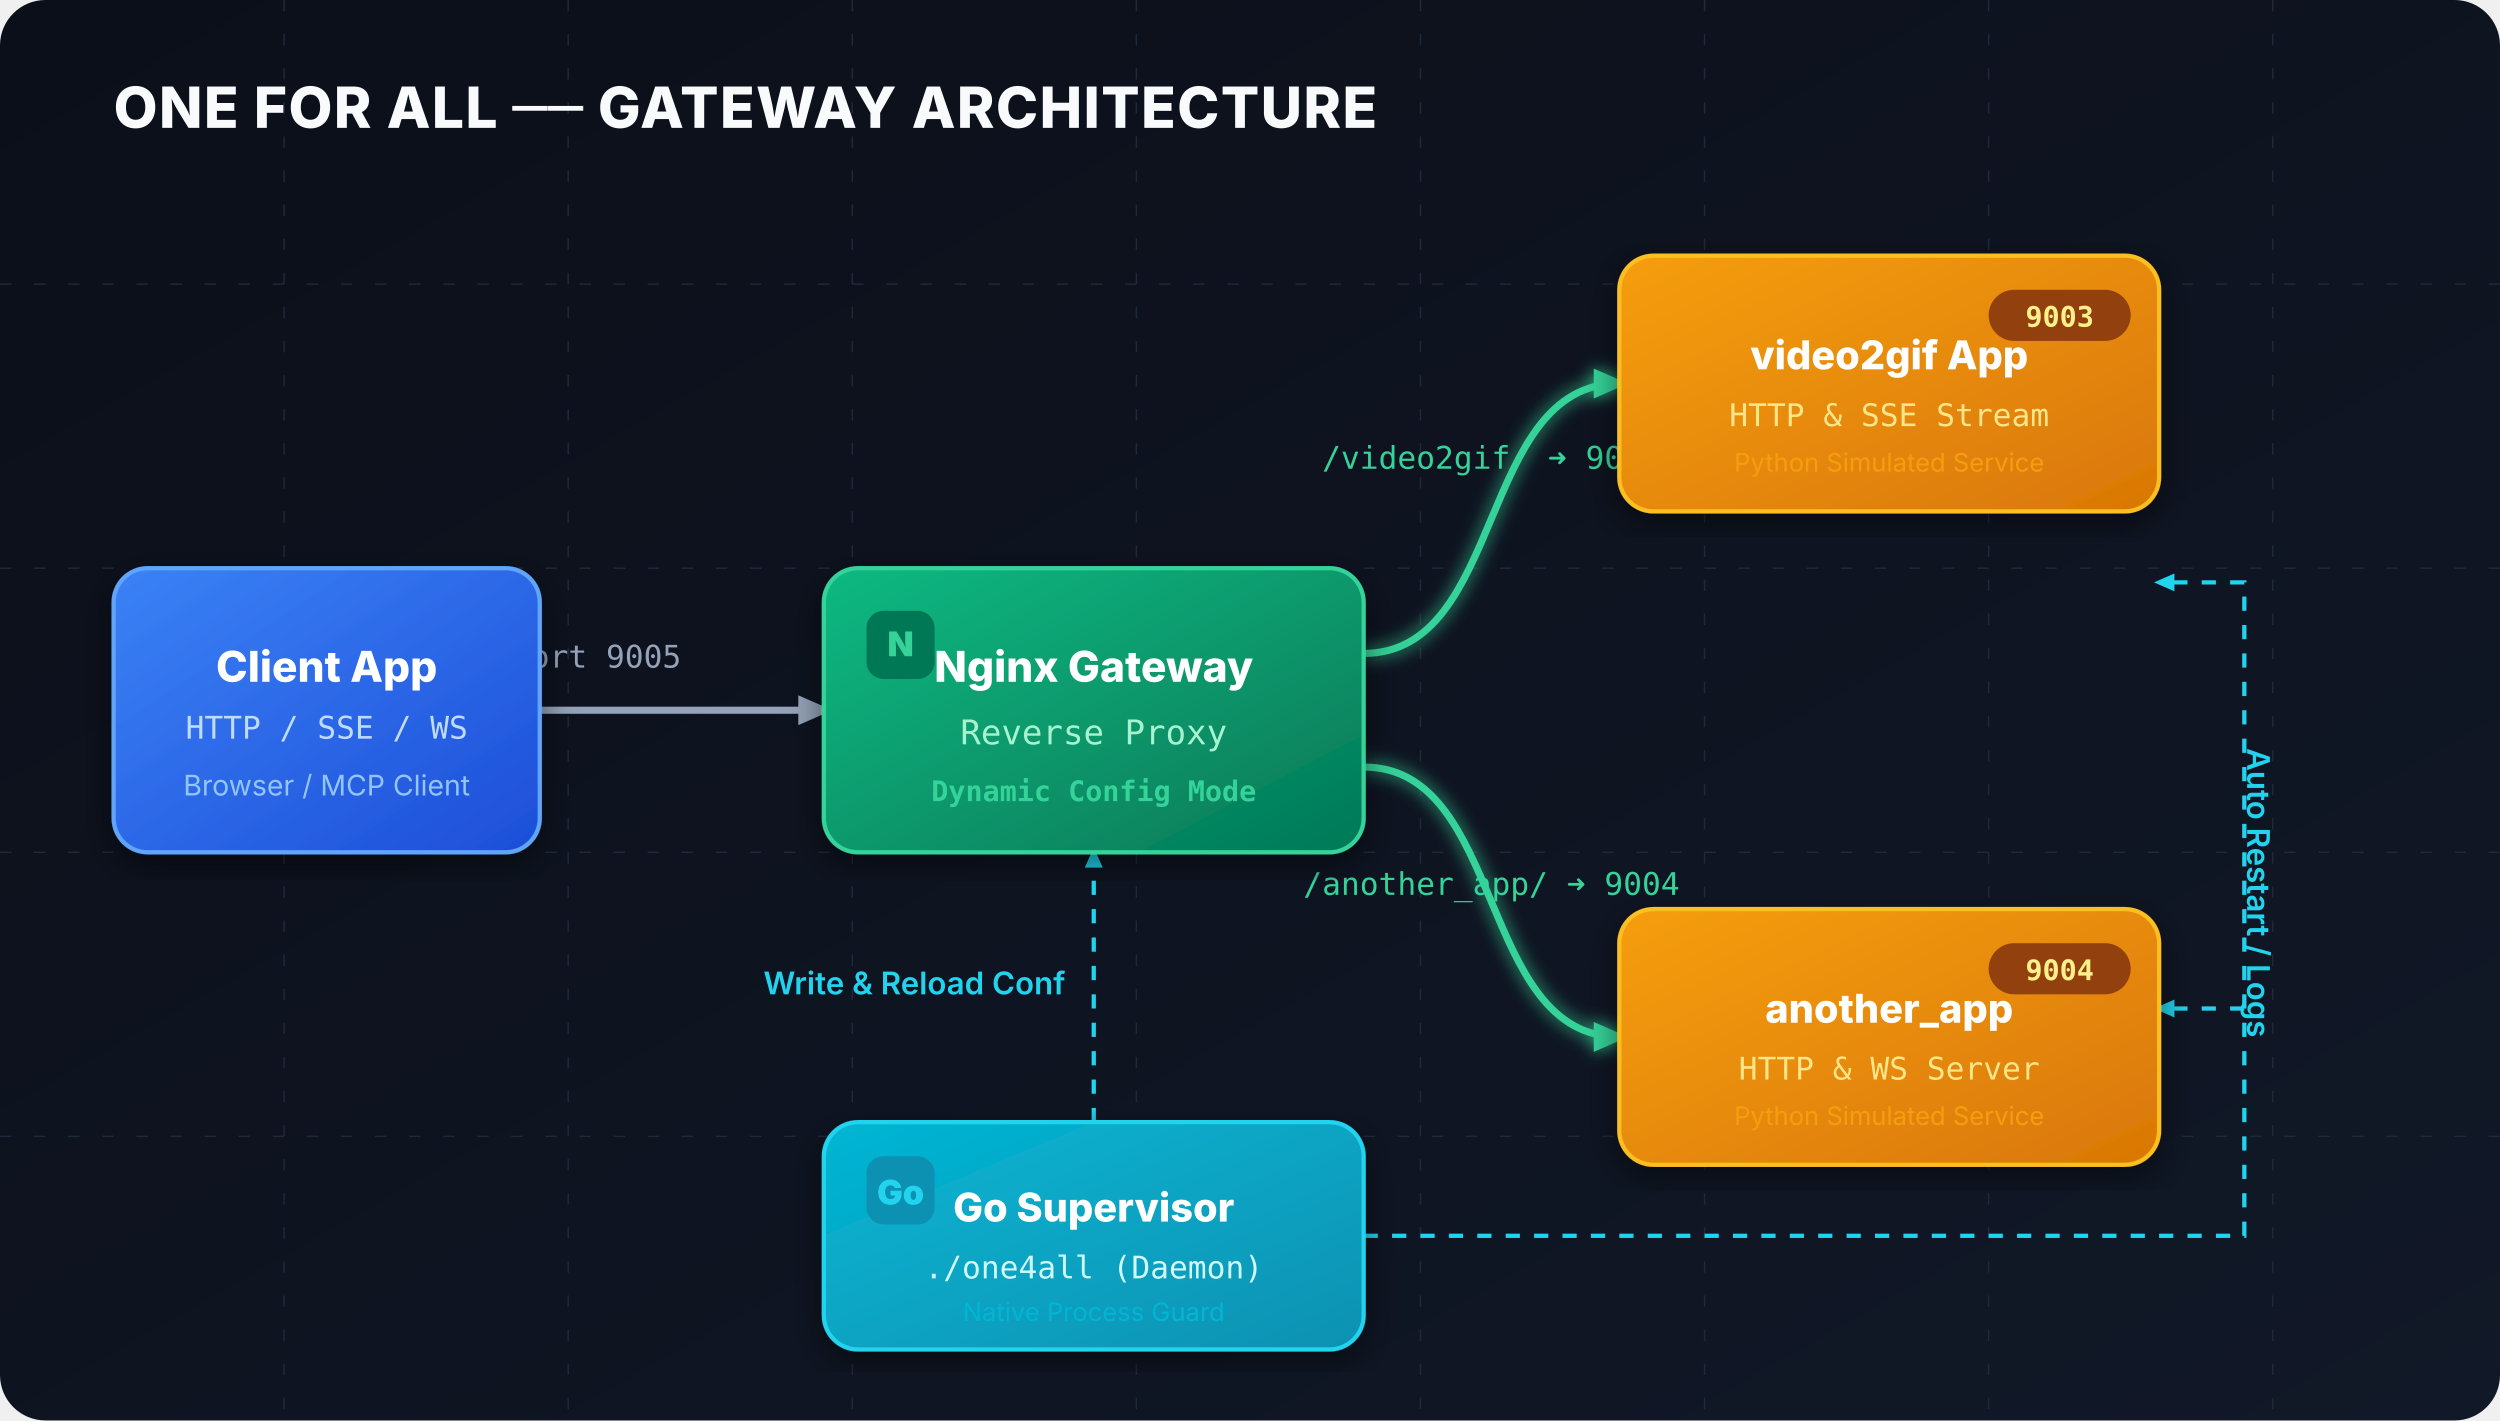
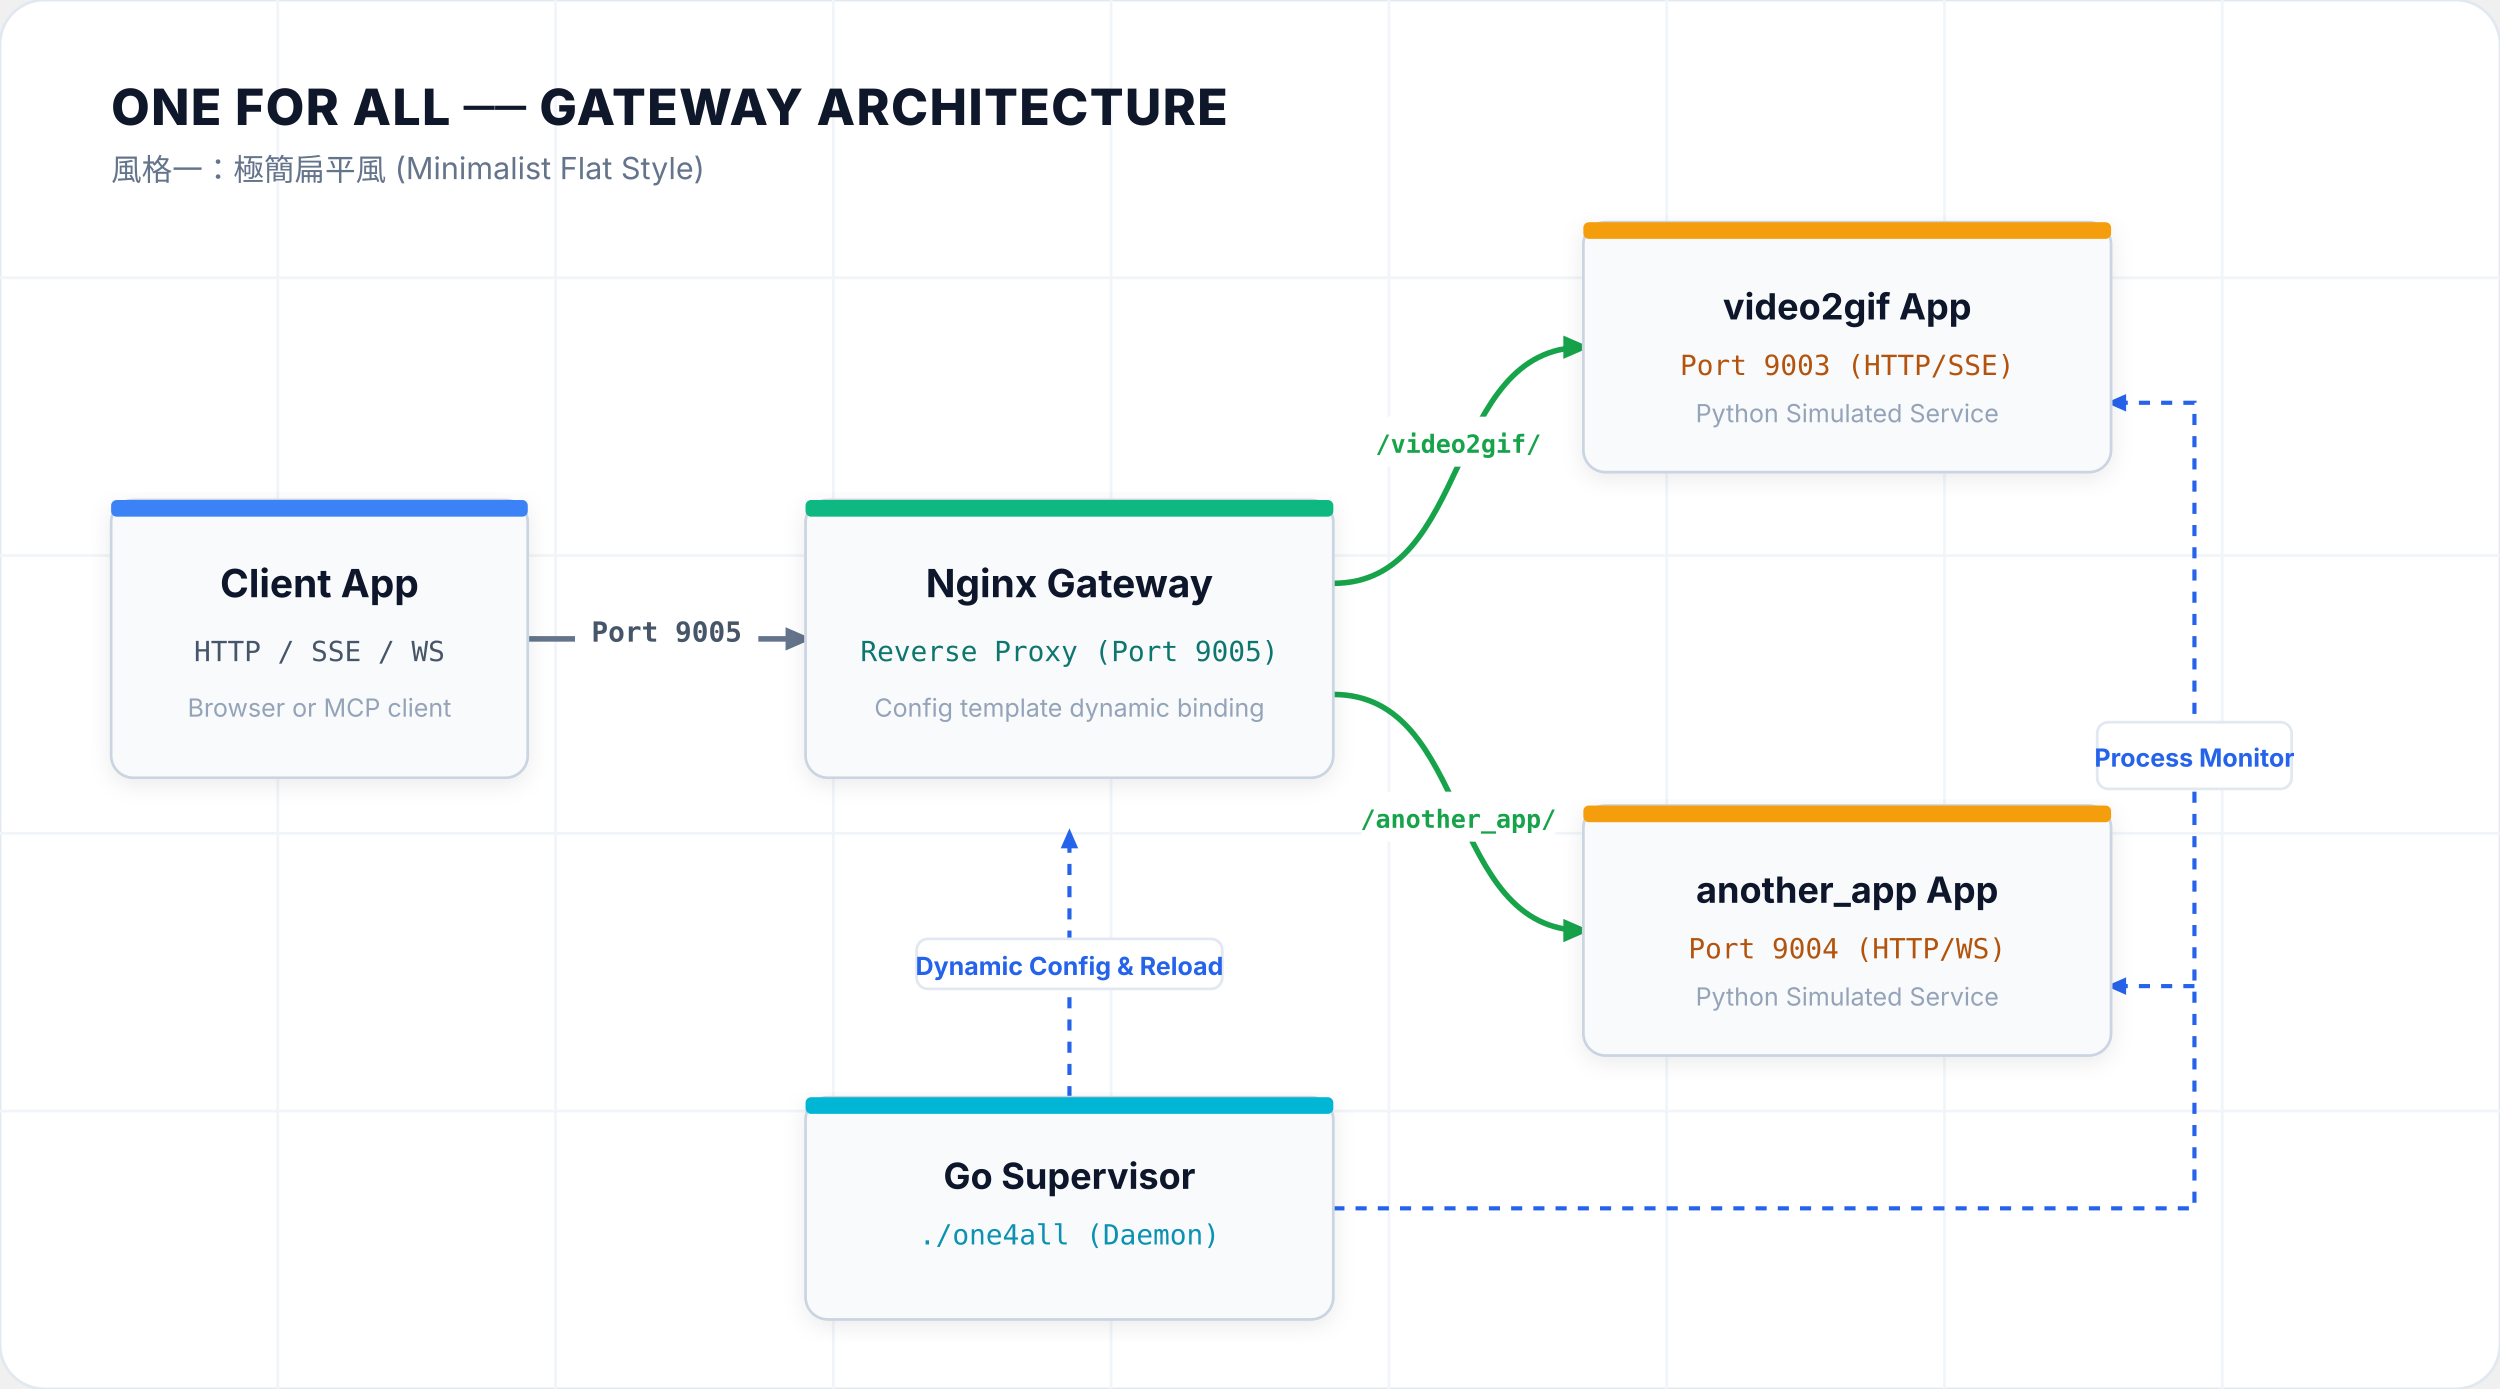
- <svg xmlns="http://www.w3.org/2000/svg" viewBox="0 0 880 500" width="100%" height="100%">
+ <svg xmlns="http://www.w3.org/2000/svg" viewBox="0 0 900 500" width="100%" height="100%">
  <defs>
-     <linearGradient id="bgGrad" x1="0%" y1="0%" x2="100%" y2="100%">
-       <stop offset="0%" stop-color="#0b0f19" />
-       <stop offset="100%" stop-color="#111827" />
-     </linearGradient>
-     <linearGradient id="clientGrad" x1="0%" y1="0%" x2="100%" y2="100%">
-       <stop offset="0%" stop-color="#3b82f6" />
-       <stop offset="100%" stop-color="#1d4ed8" />
-     </linearGradient>
-     <linearGradient id="nginxGrad" x1="0%" y1="0%" x2="100%" y2="100%">
-       <stop offset="0%" stop-color="#10b981" />
-       <stop offset="100%" stop-color="#047857" />
-     </linearGradient>
-     <linearGradient id="pythonGrad" x1="0%" y1="0%" x2="100%" y2="100%">
-       <stop offset="0%" stop-color="#f59e0b" />
-       <stop offset="100%" stop-color="#d97706" />
-     </linearGradient>
-     <linearGradient id="goGrad" x1="0%" y1="0%" x2="100%" y2="100%">
-       <stop offset="0%" stop-color="#06b6d4" />
-       <stop offset="100%" stop-color="#0891b2" />
-     </linearGradient>
-     <filter id="shadow" x="-10%" y="-10%" width="120%" height="120%">
-       <feDropShadow dx="0" dy="4" stdDeviation="6" flood-color="#000000" flood-opacity="0.5" />
-     </filter>
-     <filter id="glow" x="-20%" y="-20%" width="140%" height="140%">
-       <feGaussianBlur stdDeviation="3" result="blur" />
-       <feComposite in="SourceGraphic" in2="blur" operator="over" />
+     <filter id="flat-shadow" x="-5%" y="-5%" width="110%" height="115%">
+       <feDropShadow dx="0" dy="2" stdDeviation="4" flood-color="#0f172a" flood-opacity="0.08" />
    </filter>
    <marker id="arrow" viewBox="0 0 10 10" refX="6" refY="5" markerWidth="6" markerHeight="6" orient="auto-start-reverse">
-       <path d="M 0 1.5 L 8 5 L 0 8.5 z" fill="#94a3b8" />
+       <path d="M 0 1.5 L 8 5 L 0 8.5 z" fill="#64748b" />
+     </marker>
+     <marker id="arrow-blue" viewBox="0 0 10 10" refX="6" refY="5" markerWidth="6" markerHeight="6" orient="auto-start-reverse">
+       <path d="M 0 1.5 L 8 5 L 0 8.5 z" fill="#2563eb" />
    </marker>
    <marker id="arrow-green" viewBox="0 0 10 10" refX="6" refY="5" markerWidth="6" markerHeight="6" orient="auto-start-reverse">
-       <path d="M 0 1.5 L 8 5 L 0 8.5 z" fill="#34d399" />
-     </marker>
-     <marker id="arrow-cyan" viewBox="0 0 10 10" refX="6" refY="5" markerWidth="6" markerHeight="6" orient="auto-start-reverse">
-       <path d="M 0 1.5 L 8 5 L 0 8.5 z" fill="#22d3ee" />
+       <path d="M 0 1.5 L 8 5 L 0 8.5 z" fill="#16a34a" />
    </marker>
  </defs>
-   <rect width="880" height="500" rx="16" fill="url(#bgGrad)" />
-   <path d="M 0 100 L 880 100 M 0 200 L 880 200 M 0 300 L 880 300 M 0 400 L 880 400 M 100 0 L 100 500 M 200 0 L 200 500 M 300 0 L 300 500 M 400 0 L 400 500 M 500 0 L 500 500 M 600 0 L 600 500 M 700 0 L 700 500 M 800 0 L 800 500" stroke="#1e293b" stroke-width="0.5" stroke-dasharray="4 8" />
-   <text x="40" y="45" font-family="system-ui, -apple-system, sans-serif" font-size="20" font-weight="800" fill="#f8fafc" letter-spacing="0.5">
+   <rect width="900" height="500" rx="16" fill="#ffffff" stroke="#e2e8f0" stroke-width="1" />
+   <path d="M 0 100 L 900 100 M 0 200 L 900 200 M 0 300 L 900 300 M 0 400 L 900 400 M 100 0 L 100 500 M 200 0 L 200 500 M 300 0 L 300 500 M 400 0 L 400 500 M 500 0 L 500 500 M 600 0 L 600 500 M 700 0 L 700 500 M 800 0 L 800 500" stroke="#f1f5f9" stroke-width="1" />
+   <text x="40" y="45" font-family="system-ui, -apple-system, sans-serif" font-size="18" font-weight="800" fill="#0f172a" letter-spacing="0.5">
    ONE FOR ALL ── GATEWAY ARCHITECTURE
  </text>
-   <path d="M 190 250 L 290 250" fill="none" stroke="#94a3b8" stroke-width="2.5" marker-end="url(#arrow)" />
-   <text x="210" y="235" font-family="monospace" font-size="11" fill="#94a3b8" text-anchor="middle">Port 9005</text>
-   <path d="M 480 230 C 530 230, 520 135, 570 135" fill="none" stroke="#34d399" stroke-width="2.5" filter="url(#glow)" marker-end="url(#arrow-green)" />
-   <text x="525" y="165" font-family="monospace" font-size="11" fill="#34d399" text-anchor="middle">/video2gif/ ➜ 9003</text>
-   <path d="M 480 270 C 530 270, 520 365, 570 365" fill="none" stroke="#34d399" stroke-width="2.5" filter="url(#glow)" marker-end="url(#arrow-green)" />
-   <text x="525" y="315" font-family="monospace" font-size="11" fill="#34d399" text-anchor="middle">/another_app/ ➜ 9004</text>
-   <path d="M 480 435 L 790 435 L 790 205 L 760 205" fill="none" stroke="#22d3ee" stroke-width="1.5" stroke-dasharray="5 5" marker-end="url(#arrow-cyan)" />
-   <path d="M 790 355 L 760 355" fill="none" stroke="#22d3ee" stroke-width="1.5" stroke-dasharray="5 5" marker-end="url(#arrow-cyan)" />
-   <text x="795" y="270" font-family="system-ui, -apple-system, sans-serif" font-size="11" fill="#22d3ee" font-weight="600" writing-mode="tb" text-anchor="middle">
-     Auto Restart / Logs
+   <text x="40" y="65" font-family="system-ui, -apple-system, sans-serif" font-size="11" fill="#64748b">
+     風格一：極簡扁平風 (Minimalist Flat Style)
  </text>
-   <path d="M 385 395 L 385 300" fill="none" stroke="#22d3ee" stroke-width="1.5" stroke-dasharray="5 5" marker-end="url(#arrow-cyan)" />
-   <text x="375" y="350" font-family="system-ui, -apple-system, sans-serif" font-size="11" fill="#22d3ee" font-weight="600" text-anchor="end">
-     Write &amp; Reload Conf
-   </text>
-   <g filter="url(#shadow)">
-     <rect x="40" y="200" width="150" height="100" rx="12" fill="url(#clientGrad)" stroke="#60a5fa" stroke-width="1.5" />
-     <text x="115" y="240" font-family="system-ui, -apple-system, sans-serif" font-size="15" font-weight="800" fill="#ffffff" text-anchor="middle">Client App</text>
-     <text x="115" y="260" font-family="monospace" font-size="11" fill="#bfdbfe" text-anchor="middle">HTTP / SSE / WS</text>
-     <text x="115" y="280" font-family="system-ui, -apple-system, sans-serif" font-size="10" fill="#93c5fd" text-anchor="middle">Browser / MCP Client</text>
+   <path d="M 190 230 L 290 230" fill="none" stroke="#64748b" stroke-width="2" marker-end="url(#arrow)" />
+   <rect x="207" y="218" width="66" height="18" rx="4" fill="#ffffff" />
+   <text x="240" y="231" font-family="monospace" font-size="10" font-weight="bold" fill="#475569" text-anchor="middle">Port 9005</text>
+   <path d="M 480 210 C 530 210, 520 125, 570 125" fill="none" stroke="#16a34a" stroke-width="2" marker-end="url(#arrow-green)" />
+   <rect x="490" y="150" width="70" height="18" rx="4" fill="#ffffff" />
+   <text x="525" y="163" font-family="monospace" font-size="9" font-weight="bold" fill="#16a34a" text-anchor="middle">/video2gif/</text>
+   <path d="M 480 250 C 530 250, 520 335, 570 335" fill="none" stroke="#16a34a" stroke-width="2" marker-end="url(#arrow-green)" />
+   <rect x="490" y="285" width="70" height="18" rx="4" fill="#ffffff" />
+   <text x="525" y="298" font-family="monospace" font-size="9" font-weight="bold" fill="#16a34a" text-anchor="middle">/another_app/</text>
+   <path d="M 480 435 L 790 435 L 790 145 L 760 145" fill="none" stroke="#2563eb" stroke-width="1.5" stroke-dasharray="4 4" marker-end="url(#arrow-blue)" />
+   <path d="M 790 355 L 760 355" fill="none" stroke="#2563eb" stroke-width="1.5" stroke-dasharray="4 4" marker-end="url(#arrow-blue)" />
+   <rect x="755" y="260" width="70" height="24" rx="4" fill="#ffffff" stroke="#e2e8f0" stroke-width="1" />
+   <text x="790" y="276" font-family="system-ui, -apple-system, sans-serif" font-size="9" font-weight="bold" fill="#2563eb" text-anchor="middle">Process Monitor</text>
+   <path d="M 385 395 L 385 300" fill="none" stroke="#2563eb" stroke-width="1.5" stroke-dasharray="4 4" marker-end="url(#arrow-blue)" />
+   <rect x="330" y="338" width="110" height="18" rx="4" fill="#ffffff" stroke="#e2e8f0" stroke-width="1" />
+   <text x="385" y="351" font-family="system-ui, -apple-system, sans-serif" font-size="9" font-weight="bold" fill="#2563eb" text-anchor="middle">Dynamic Config &amp; Reload</text>
+   <g filter="url(#flat-shadow)">
+     <rect x="40" y="180" width="150" height="100" rx="8" fill="#f8fafc" stroke="#cbd5e1" stroke-width="1" />
+     <rect x="40" y="180" width="150" height="6" rx="2" fill="#3b82f6" />
+     <text x="115" y="215" font-family="system-ui, -apple-system, sans-serif" font-size="14" font-weight="700" fill="#0f172a" text-anchor="middle">Client App</text>
+     <text x="115" y="238" font-family="monospace" font-size="10" fill="#475569" text-anchor="middle">HTTP / SSE / WS</text>
+     <text x="115" y="258" font-family="system-ui, -apple-system, sans-serif" font-size="9" fill="#94a3b8" text-anchor="middle">Browser or MCP client</text>
  </g>
-   <g filter="url(#shadow)">
-     <rect x="290" y="200" width="190" height="100" rx="12" fill="url(#nginxGrad)" stroke="#34d399" stroke-width="1.5" />
-     <rect x="305" y="215" width="24" height="24" rx="6" fill="#047857" />
-     <text x="317" y="231" font-family="system-ui, -apple-system, sans-serif" font-size="12" font-weight="900" fill="#34d399" text-anchor="middle">N</text>
-     <text x="385" y="240" font-family="system-ui, -apple-system, sans-serif" font-size="15" font-weight="800" fill="#ffffff" text-anchor="middle">Nginx Gateway</text>
-     <text x="385" y="262" font-family="monospace" font-size="12" fill="#a7f3d0" text-anchor="middle">Reverse Proxy</text>
-     <text x="385" y="282" font-family="monospace" font-size="10" fill="#34d399" font-weight="bold" text-anchor="middle">Dynamic Config Mode</text>
+   <g filter="url(#flat-shadow)">
+     <rect x="290" y="180" width="190" height="100" rx="8" fill="#f8fafc" stroke="#cbd5e1" stroke-width="1" />
+     <rect x="290" y="180" width="190" height="6" rx="2" fill="#10b981" />
+     <text x="385" y="215" font-family="system-ui, -apple-system, sans-serif" font-size="14" font-weight="700" fill="#0f172a" text-anchor="middle">Nginx Gateway</text>
+     <text x="385" y="238" font-family="monospace" font-size="10" fill="#0f766e" text-anchor="middle">Reverse Proxy (Port 9005)</text>
+     <text x="385" y="258" font-family="system-ui, -apple-system, sans-serif" font-size="9" fill="#94a3b8" text-anchor="middle">Config template dynamic binding</text>
  </g>
-   <g filter="url(#shadow)">
-     <rect x="570" y="90" width="190" height="90" rx="12" fill="url(#pythonGrad)" stroke="#fbbf24" stroke-width="1.5" />
-     <rect x="700" y="102" width="50" height="18" rx="9" fill="#92400e" />
-     <text x="725" y="115" font-family="monospace" font-size="10" font-weight="bold" fill="#fef08a" text-anchor="middle">9003</text>
-     <text x="665" y="130" font-family="system-ui, -apple-system, sans-serif" font-size="14" font-weight="800" fill="#ffffff" text-anchor="middle">video2gif App</text>
-     <text x="665" y="150" font-family="monospace" font-size="11" fill="#fde68a" text-anchor="middle">HTTP &amp; SSE Stream</text>
-     <text x="665" y="166" font-family="system-ui, -apple-system, sans-serif" font-size="9" fill="#f59e0b" text-anchor="middle">Python Simulated Service</text>
+   <g filter="url(#flat-shadow)">
+     <rect x="570" y="80" width="190" height="90" rx="8" fill="#f8fafc" stroke="#cbd5e1" stroke-width="1" />
+     <rect x="570" y="80" width="190" height="6" rx="2" fill="#f59e0b" />
+     <text x="665" y="115" font-family="system-ui, -apple-system, sans-serif" font-size="13" font-weight="700" fill="#0f172a" text-anchor="middle">video2gif App</text>
+     <text x="665" y="135" font-family="monospace" font-size="10" fill="#b45309" text-anchor="middle">Port 9003 (HTTP/SSE)</text>
+     <text x="665" y="152" font-family="system-ui, -apple-system, sans-serif" font-size="9" fill="#94a3b8" text-anchor="middle">Python Simulated Service</text>
  </g>
-   <g filter="url(#shadow)">
-     <rect x="570" y="320" width="190" height="90" rx="12" fill="url(#pythonGrad)" stroke="#fbbf24" stroke-width="1.5" />
-     <rect x="700" y="332" width="50" height="18" rx="9" fill="#92400e" />
-     <text x="725" y="345" font-family="monospace" font-size="10" font-weight="bold" fill="#fef08a" text-anchor="middle">9004</text>
-     <text x="665" y="360" font-family="system-ui, -apple-system, sans-serif" font-size="14" font-weight="800" fill="#ffffff" text-anchor="middle">another_app</text>
-     <text x="665" y="380" font-family="monospace" font-size="11" fill="#fde68a" text-anchor="middle">HTTP &amp; WS Server</text>
-     <text x="665" y="396" font-family="system-ui, -apple-system, sans-serif" font-size="9" fill="#f59e0b" text-anchor="middle">Python Simulated Service</text>
+   <g filter="url(#flat-shadow)">
+     <rect x="570" y="290" width="190" height="90" rx="8" fill="#f8fafc" stroke="#cbd5e1" stroke-width="1" />
+     <rect x="570" y="290" width="190" height="6" rx="2" fill="#f59e0b" />
+     <text x="665" y="325" font-family="system-ui, -apple-system, sans-serif" font-size="13" font-weight="700" fill="#0f172a" text-anchor="middle">another_app App</text>
+     <text x="665" y="345" font-family="monospace" font-size="10" fill="#b45309" text-anchor="middle">Port 9004 (HTTP/WS)</text>
+     <text x="665" y="362" font-family="system-ui, -apple-system, sans-serif" font-size="9" fill="#94a3b8" text-anchor="middle">Python Simulated Service</text>
  </g>
-   <g filter="url(#shadow)">
-     <rect x="290" y="395" width="190" height="80" rx="12" fill="url(#goGrad)" stroke="#22d3ee" stroke-width="1.5" />
-     <rect x="305" y="407" width="24" height="24" rx="6" fill="#0891b2" />
-     <text x="317" y="424" font-family="system-ui, -apple-system, sans-serif" font-size="12" font-weight="900" fill="#22d3ee" text-anchor="middle">Go</text>
-     <text x="385" y="430" font-family="system-ui, -apple-system, sans-serif" font-size="14" font-weight="800" fill="#ffffff" text-anchor="middle">Go Supervisor</text>
-     <text x="385" y="450" font-family="monospace" font-size="11" fill="#cffafe" text-anchor="middle">./one4all (Daemon)</text>
-     <text x="385" y="465" font-family="system-ui, -apple-system, sans-serif" font-size="9" fill="#06b6d4" text-anchor="middle">Native Process Guard</text>
+   <g filter="url(#flat-shadow)">
+     <rect x="290" y="395" width="190" height="80" rx="8" fill="#f8fafc" stroke="#cbd5e1" stroke-width="1" />
+     <rect x="290" y="395" width="190" height="6" rx="2" fill="#06b6d4" />
+     <text x="385" y="428" font-family="system-ui, -apple-system, sans-serif" font-size="13" font-weight="700" fill="#0f172a" text-anchor="middle">Go Supervisor</text>
+     <text x="385" y="448" font-family="monospace" font-size="10" fill="#0891b2" text-anchor="middle">./one4all (Daemon)</text>
  </g>
</svg>
